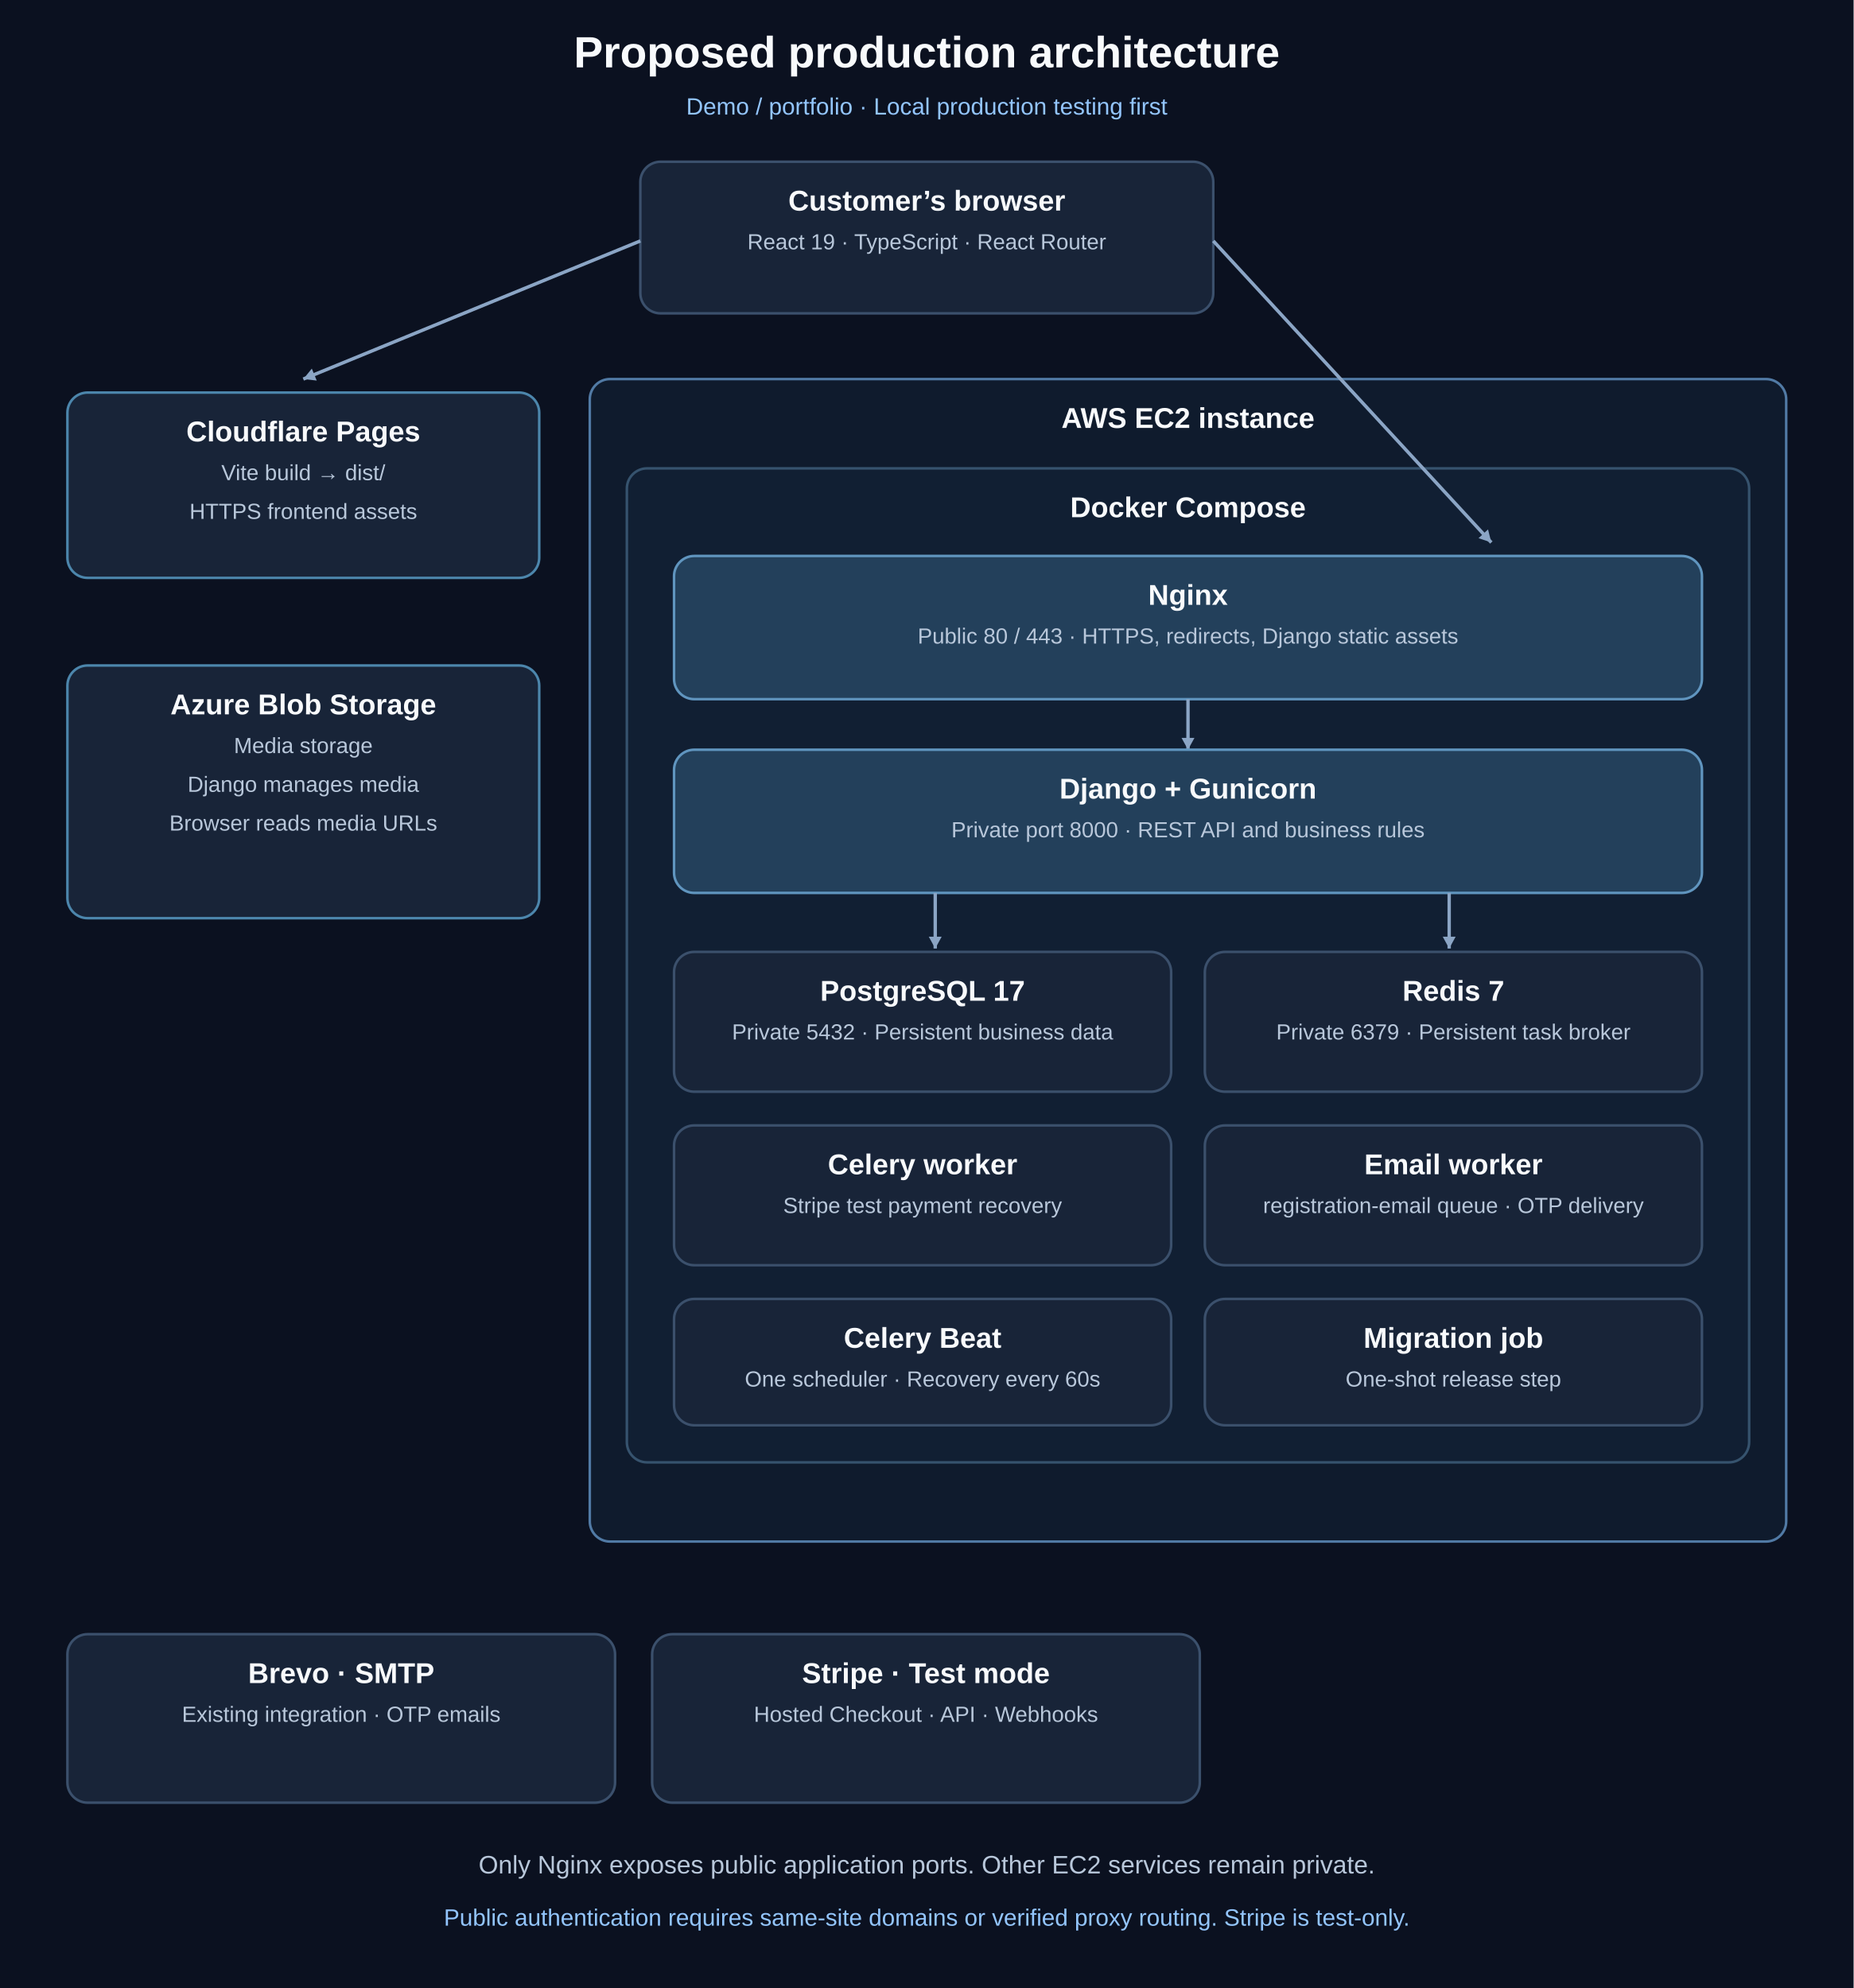
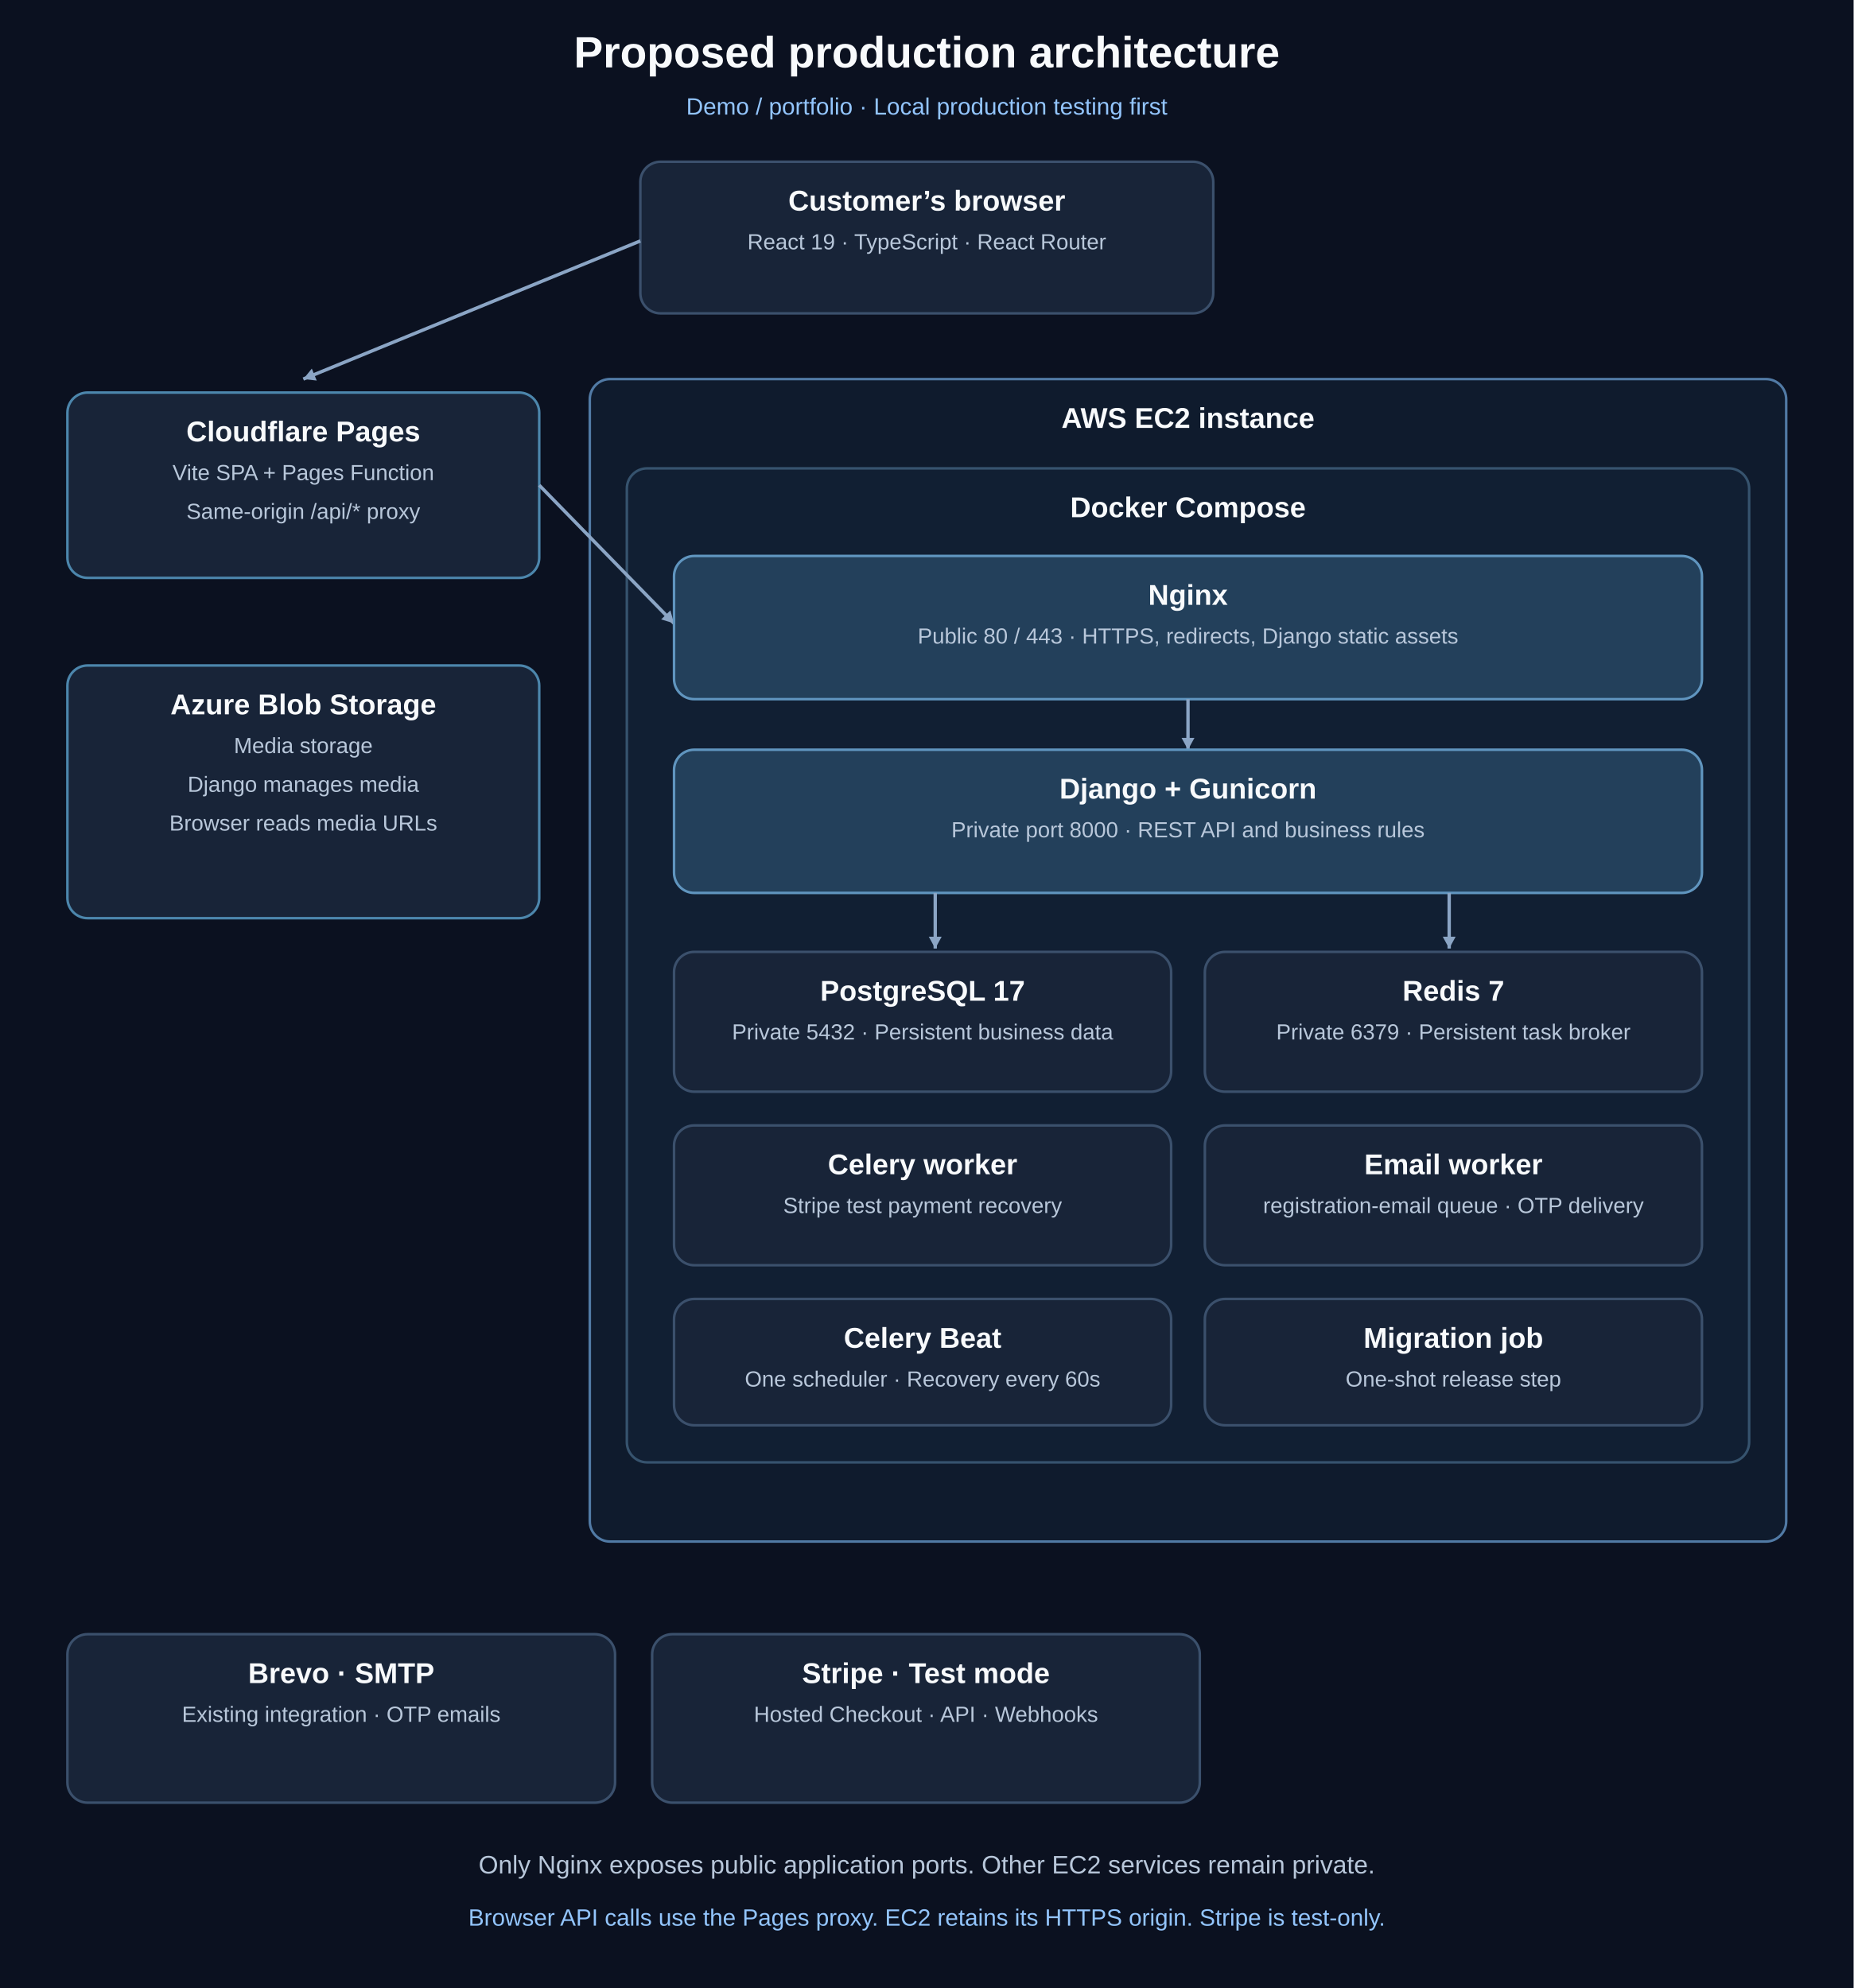
- <svg xmlns="http://www.w3.org/2000/svg" width="1100" height="1180" viewBox="0 0 1100 1180" content="&lt;mxfile&gt;&lt;diagram id=&quot;production&quot; name=&quot;Production architecture&quot;&gt;5ZrZdqM4EIafhss+RwizXcaOJ5lzOtOeONO5lkHGamPkEcJO+umnBMJmS9pxIMv0lU0hCam++ksLGNZk83AlyHZ1w0MaGxiFD4Z1aWBs2o4JP8ryqC3I9ApLJFiobUfDnP2kZUFtzVhI01pByXks2bZuDHiS0EDWbEQIvq8XW/K4/tQtiWjLMA9I3Lbes1CutNVE6HjjmrJoVT4a2/rOhpSltSFdkZDvKyZralgTwbks/m0eJjRW7isdo+sZ+I8nChw6J2giT6yD23V0M6l8LEcteJaEVNUwDWu8XzFJ51sSqLt7AA22ldzEcIXg75LF8YTHXOR1LdPDI8sDeyoFX9PKHWthIydQNXgiK/altyTL0q5DwHThmsQsSuAigK5SKDzeUSEZwLnQNzYsDFWfx8UIdiTO9AgmWSr5BipNseEhw/dTuL9Q8QA27Kh+qr7fUgJBg5HpK6dNsDF24c/d4xZiQLCtrFrLsrc8U70pnggdog8VN2qnX1F4uBSPUGRViQ5f49kfQ8kaaZtuxfL0tVaM7+hg1oEcHVqucYY/GnU3duv9sI8CzyFvhT3mWbiMYZRgn4E20wrs7zAeFQUZgyQAvlOh4Rh+np9YKpUvj4Wv7+5mc5UxBPSOJmGOIKUyPQu8abbJY69OflQHD3rphfyoKE/DVqJ7LhRgxBcqfSoMMQycBV1ovQWxA1uDaHtA0JhItqs/t2s4uuqMs0Q+LQVz1PBIyjMRUF2rkfYabZmNtjC2621JIiIqu9rKHXwY1Uk+t4dWG1qaCxx2IbFNlxD7NLVh9Dq1XdwrhUwnysySVJIEen+OPJyOxOiajcRo/4LgmfpwBs+MprkELXdNiI5tOfTEzOi9jtUlD9Zq1kITvtny9DxOdgcnx3HqnFxc5+R6vXByP20ec3F/eczz7FpbVrmgGySPeUNrQy1/7EUXEgf59mL5NquGvyKWPFTm/lm2iCFQMFKTRu5AjEYK2nExqJcHkzw6QiZg75EWl5c/SBLx3EUQNMHr1g0l7arezOayoR5dloV60Zv/efWG6hoZmY2Z4gV6a7U1GnLdUKL9vwvuoBEDw010lSUs4CKpSlCwHcmX61suZC5FhGq7sen8Dn4uZn8qGPn6fJGlLKGp2umJLKZvprhWTJypONP8tJKz7bpM7GYSeoHkWm05jemyX8nhT+t0z0G9Ob3V1rBOf8fjiLc8hZrxVEaCzv/+CnZorCu/2SMLVxPbjIqUpZLmdCopLSSSnJfRrFZGw779bEaznZ4y2uj34HwLS0DFqJuwY7n+k4QlSddGfjS5PvNQ8QS+rtlMqT3xHfyg42PwhWHT3O97Lta1A+S5FGyrIEuqThDBE4+bAixsCfiOli4dXrOO088+2xz+QORDMJ1uCIu7kAoagToFzMw8+UJ1qX8zmtGqiL/dzVRSpjEbEnJTuL1Bdn8PyAfhjimRFcbfEgUzDVY0hJ2CqG0sDrpFVP866Ly9hNveS/xKxa77zDLwJYAHP7r5GIBvWFQoFcw/+KKO+Eu64kUqjilJc+KSbodC2dRqbyj990P5lu/uLn5m+Wu7caw4ornkQr2cPxK9gVUWyUfdvHM4T9iQpHjphzZF4UORcfnuF6KBhJUS6J/br2e+1CvfSJz+Us/y+1l44cEPij6GvGEy3vFqdp7fqHn3QHX6AFM1SyLlGmj8mAsa83Q+jZ9JGbUpW7iZxWuUfbefI9jTjiI+P+XDIvr4BUaxmt7wsCrza9hOw0AxmqxosOZZ7fOM4iTwcHlPFyvO18Mxtzy3D+hwefwEqDhKOX5KZU3/Aw==&lt;/diagram&gt;&lt;/mxfile&gt;" role="img" aria-labelledby="title desc">
+ <svg xmlns="http://www.w3.org/2000/svg" width="1100" height="1180" viewBox="0 0 1100 1180" content="&lt;mxfile&gt;&lt;diagram id=&quot;production&quot; name=&quot;Production architecture&quot;&gt;5VrbcuI4EP0aXrZqqmT5yiMQJtmqyQ4bMptnYQujwbZYWQYyX78tW4BvyRAPzmXnBexWS5b69Gm12h6Yk3h/LchmdcsDGg0wCvYD82qAsWE7BvwpyaOWIMMrJKFggZadBHP2gx4UtTRjAU0ripLzSLJNVejzJKG+rMiIEHxXVVvyqPrUDQlpQzD3SdSUPrBArrTUQOjUcENZuDo8Gtu6JSYHbS1IVyTgu5LInA7MieBcFlfxfkIjZb6DYXS/Af78hMJxcoIm8sw+uNlHD5PKx8OqBc+SgKoexsAc71ZM0vmG+Kp1B0CDbCXjCO4QXC5ZFE14xEXe1zQ8bJkeyFMp+JqWWsyFjRxf9eCJLMmX3pIsD3LtAoYL9yRiYQI3PkyVgvJ4S4VkAM5IN8QsCNScx8UKtiTK9AomWSp5DJ2meOChwXCYQvtC+QPIsKPmqeZ+Rwk4DUbGUBltggdjFy7uHzfgA4JtZFl60L3jmZpN8USYEN2XzKiNfk3h4VI8gsqq5B1DDc/u5EqmpWV6FNPT95oxQ0c7s3bk8DhyBWe40FC3w26+HeyW7znktWCPeBYsI1glyGfAzbQE9j+wHhDPZ6PccuOTCvqcJb5kPClpz0lMP3HBQpYUhiYbBr9/KCsKvn/s5ACG0fQA7FU9wKo6APDmIh5gFfo0aAS851yCJsFIhVEFR0TSlPltEHsLYvu2BqRpAUEjItm2+ty25eiuM84S+TQlDKtmkZRnwqe6Vy381cYyamNhbFfHkkSEVLaNlRv4uKqzbG73zTq0NBY4aIPENlxC7PNYh9GvsW70MAfBdKLELEklSWD2XejhtARI16gFSPsnCHbkh9N7hDSMJXC5bWN0bNOhZ0ZI79ewuuL+Wu1eaMLjDU+74WS34OQ4ThUnF1dxcr2L4OR+3DiGa57r1SzygjhmoepYpot6jGNe39xQaZC9aIPEQUN7sXyd7OEv2Ov3pRRgli0icBSM1KaRGxAjS20+p6Tw5v5+BsFvkntHwAScQdLi9uo7SUKemwicxs+hSalq7UA4z27yzainDTWPMNHTDvoCvg0/LN9cZFcsYhm1neIFfGuMZfWZNxyg/b8T7siRIhu/zhLmc1HOwmeCbUmetm+4kDkVEaqcyqbze/gbzf5UYCQB/C6ylCU0VXm9yCL6aoxr+ERHxhnGh6WcbVdpYteD0Aso1xjLqaX9l6Uc/rBG9xx0MaM3xurX6G9YlnjNatSMpzIUdP73F5DDYG3xzbZMXA5sMypSlkqao1MKaQGRpFtEMxsRDQ/tZyOa7Vwoolm/B853kAIqjNoRdkx3+CTCkqTrQV6iXHcsLp6Br2vUQ+qF8O290PE+8IVl09zuOy7WlULyXAq2USBLmsrcEo9xASwcCfiWim71wg6cdZzLnLON/gsi7wLTaUxY1AapoCGwUxBVF/5Etda/Gc1omcRf72cqKNOI9QlynbgXA9n9PUA+EndMiSxh/DVRYKb+igZwUhCVg8WRt4jqfwd1O0u4zbPEz1jsus+kgS8BuPfSzfsA+JaFBVNB/J0vqhB/Sle8CMURJWmOuKSbvqCsc/ViUA7fDsrXfIc3+pHlr+/GkcIRzSUX6iX9CdFbyLJIvup6y7GeEJNEv9mLC+WjyvjwDhi8gQQlDfTt7ks3ehuHNxLnv9Qzh5dJvHDvhaL3QW/YjLe8HJ3nt2rfPaI63cNWzZJQmQYGP8WC2j6db+MdUUZNlE1cj+IVlIf1onxXlM8qRXx8lI9J9OlLjCKbjnlQpvkNHKdhoRhNVtRf86zymUZRCTzePtDFivN1f5ibnnsJ0OH29ClQUUo5fVJlTv8D&lt;/diagram&gt;&lt;/mxfile&gt;" role="img" aria-labelledby="title desc">
  <rect width="1100" height="1180" fill="#0b1120" />
  <text x="550" y="40" font-family="Arial, Helvetica, sans-serif" font-size="26" fill="#f8fafc" font-weight="700" text-anchor="middle">Proposed production architecture</text>
  <text x="550" y="68" font-family="Arial, Helvetica, sans-serif" font-size="14" fill="#93c5fd" font-weight="400" text-anchor="middle">Demo / portfolio · Local production testing first</text>
  <g data-cell-id="2">
    <rect x="380.0" y="96.0" width="340.0" height="90.0" rx="12" fill="#182438" stroke="#3b506c" stroke-width="1.5" />
  </g>
  <text x="550.0" y="125.0" font-family="Arial, Helvetica, sans-serif" font-size="17" fill="#f8fafc" font-weight="700" text-anchor="middle">Customer’s browser</text>
  <text x="550.0" y="148.0" font-family="Arial, Helvetica, sans-serif" font-size="13" fill="#b8c7da" font-weight="400" text-anchor="middle">React 19 · TypeScript · React Router</text>
  <g data-cell-id="3">
    <rect x="40.0" y="233.0" width="280.0" height="110.0" rx="12" fill="#182438" stroke="#4c86ac" stroke-width="1.5" />
  </g>
  <text x="180.0" y="262.0" font-family="Arial, Helvetica, sans-serif" font-size="17" fill="#f8fafc" font-weight="700" text-anchor="middle">Cloudflare Pages</text>
-   <text x="180.0" y="285.0" font-family="Arial, Helvetica, sans-serif" font-size="13" fill="#b8c7da" font-weight="400" text-anchor="middle">Vite build → dist/</text>
-   <text x="180.0" y="308.0" font-family="Arial, Helvetica, sans-serif" font-size="13" fill="#b8c7da" font-weight="400" text-anchor="middle">HTTPS frontend assets</text>
+   <text x="180.0" y="285.0" font-family="Arial, Helvetica, sans-serif" font-size="13" fill="#b8c7da" font-weight="400" text-anchor="middle">Vite SPA + Pages Function</text>
+   <text x="180.0" y="308.0" font-family="Arial, Helvetica, sans-serif" font-size="13" fill="#b8c7da" font-weight="400" text-anchor="middle">Same-origin /api/* proxy</text>
  <path d="M380.0 143.0 L180.0 225.0" stroke="#8ba5c5" stroke-width="2" fill="none" />
  <polygon points="180.0,225.0 185.041,218.788 187.951,225.885" fill="#8ba5c5" />
  <g data-cell-id="5">
    <rect x="350.0" y="225.0" width="710.0" height="690.0" rx="12" fill="#0f1b2d" stroke="#517aa5" stroke-width="1.5" />
  </g>
  <text x="705.0" y="254.0" font-family="Arial, Helvetica, sans-serif" font-size="17" fill="#f8fafc" font-weight="700" text-anchor="middle">AWS EC2 instance</text>
  <g data-cell-id="6">
    <rect x="372.0" y="278.0" width="666.0" height="590.0" rx="12" fill="#111f33" stroke="#36536e" stroke-width="1.5" />
  </g>
  <text x="705.0" y="307.0" font-family="Arial, Helvetica, sans-serif" font-size="17" fill="#f8fafc" font-weight="700" text-anchor="middle">Docker Compose</text>
-   <path d="M720.0 143.0 L885.0 322.0" stroke="#8ba5c5" stroke-width="2" fill="none" />
-   <polygon points="885.0,322.0 877.422,319.437 883.062,314.238" fill="#8ba5c5" />
+   <path d="M320 288 L400 370" stroke="#8ba5c5" stroke-width="2" fill="none" />
+   <polygon points="400,370 392.352,367.653 397.843,362.296" fill="#8ba5c5" />
  <g data-cell-id="8">
    <rect x="400.0" y="330.0" width="610.0" height="85.0" rx="12" fill="#23405b" stroke="#6095bf" stroke-width="1.5" />
  </g>
  <text x="705.0" y="359.0" font-family="Arial, Helvetica, sans-serif" font-size="17" fill="#f8fafc" font-weight="700" text-anchor="middle">Nginx</text>
  <text x="705.0" y="382.0" font-family="Arial, Helvetica, sans-serif" font-size="13" fill="#b8c7da" font-weight="400" text-anchor="middle">Public 80 / 443 · HTTPS, redirects, Django static assets</text>
  <path d="M705.0 415.0 L705.0 445.0" stroke="#8ba5c5" stroke-width="2" fill="none" />
  <polygon points="705.0,445.0 701.165,437.979 708.835,437.979" fill="#8ba5c5" />
  <g data-cell-id="10">
    <rect x="400.0" y="445.0" width="610.0" height="85.0" rx="12" fill="#23405b" stroke="#6095bf" stroke-width="1.5" />
  </g>
  <text x="705.0" y="474.0" font-family="Arial, Helvetica, sans-serif" font-size="17" fill="#f8fafc" font-weight="700" text-anchor="middle">Django + Gunicorn</text>
  <text x="705.0" y="497.0" font-family="Arial, Helvetica, sans-serif" font-size="13" fill="#b8c7da" font-weight="400" text-anchor="middle">Private port 8000 · REST API and business rules</text>
  <path d="M555.0 530.0 L555.0 563.0" stroke="#8ba5c5" stroke-width="2" fill="none" />
  <polygon points="555.0,563.0 551.165,555.979 558.835,555.979" fill="#8ba5c5" />
  <path d="M860.0 530.0 L860.0 563.0" stroke="#8ba5c5" stroke-width="2" fill="none" />
  <polygon points="860.0,563.0 856.165,555.979 863.835,555.979" fill="#8ba5c5" />
  <g data-cell-id="13">
    <rect x="400.0" y="565.0" width="295.0" height="83.0" rx="12" fill="#182438" stroke="#3b506c" stroke-width="1.5" />
  </g>
  <text x="547.5" y="594.0" font-family="Arial, Helvetica, sans-serif" font-size="17" fill="#f8fafc" font-weight="700" text-anchor="middle">PostgreSQL 17</text>
  <text x="547.5" y="617.0" font-family="Arial, Helvetica, sans-serif" font-size="13" fill="#b8c7da" font-weight="400" text-anchor="middle">Private 5432 · Persistent business data</text>
  <g data-cell-id="14">
    <rect x="715.0" y="565.0" width="295.0" height="83.0" rx="12" fill="#182438" stroke="#3b506c" stroke-width="1.5" />
  </g>
  <text x="862.5" y="594.0" font-family="Arial, Helvetica, sans-serif" font-size="17" fill="#f8fafc" font-weight="700" text-anchor="middle">Redis 7</text>
  <text x="862.5" y="617.0" font-family="Arial, Helvetica, sans-serif" font-size="13" fill="#b8c7da" font-weight="400" text-anchor="middle">Private 6379 · Persistent task broker</text>
  <g data-cell-id="15">
    <rect x="400.0" y="668.0" width="295.0" height="83.0" rx="12" fill="#182438" stroke="#3b506c" stroke-width="1.5" />
  </g>
  <text x="547.5" y="697.0" font-family="Arial, Helvetica, sans-serif" font-size="17" fill="#f8fafc" font-weight="700" text-anchor="middle">Celery worker</text>
  <text x="547.5" y="720.0" font-family="Arial, Helvetica, sans-serif" font-size="13" fill="#b8c7da" font-weight="400" text-anchor="middle">Stripe test payment recovery</text>
  <g data-cell-id="16">
    <rect x="715.0" y="668.0" width="295.0" height="83.0" rx="12" fill="#182438" stroke="#3b506c" stroke-width="1.5" />
  </g>
  <text x="862.5" y="697.0" font-family="Arial, Helvetica, sans-serif" font-size="17" fill="#f8fafc" font-weight="700" text-anchor="middle">Email worker</text>
  <text x="862.5" y="720.0" font-family="Arial, Helvetica, sans-serif" font-size="13" fill="#b8c7da" font-weight="400" text-anchor="middle">registration-email queue · OTP delivery</text>
  <g data-cell-id="17">
    <rect x="400.0" y="771.0" width="295.0" height="75.0" rx="12" fill="#182438" stroke="#3b506c" stroke-width="1.5" />
  </g>
  <text x="547.5" y="800.0" font-family="Arial, Helvetica, sans-serif" font-size="17" fill="#f8fafc" font-weight="700" text-anchor="middle">Celery Beat</text>
  <text x="547.5" y="823.0" font-family="Arial, Helvetica, sans-serif" font-size="13" fill="#b8c7da" font-weight="400" text-anchor="middle">One scheduler · Recovery every 60s</text>
  <g data-cell-id="18">
    <rect x="715.0" y="771.0" width="295.0" height="75.0" rx="12" fill="#182438" stroke="#3b506c" stroke-width="1.5" />
  </g>
  <text x="862.5" y="800.0" font-family="Arial, Helvetica, sans-serif" font-size="17" fill="#f8fafc" font-weight="700" text-anchor="middle">Migration job</text>
  <text x="862.5" y="823.0" font-family="Arial, Helvetica, sans-serif" font-size="13" fill="#b8c7da" font-weight="400" text-anchor="middle">One-shot release step</text>
  <g data-cell-id="19">
    <rect x="40.0" y="395.0" width="280.0" height="150.0" rx="12" fill="#182438" stroke="#4c86ac" stroke-width="1.5" />
  </g>
  <text x="180.0" y="424.0" font-family="Arial, Helvetica, sans-serif" font-size="17" fill="#f8fafc" font-weight="700" text-anchor="middle">Azure Blob Storage</text>
  <text x="180.0" y="447.0" font-family="Arial, Helvetica, sans-serif" font-size="13" fill="#b8c7da" font-weight="400" text-anchor="middle">Media storage</text>
  <text x="180.0" y="470.0" font-family="Arial, Helvetica, sans-serif" font-size="13" fill="#b8c7da" font-weight="400" text-anchor="middle">Django manages media</text>
  <text x="180.0" y="493.0" font-family="Arial, Helvetica, sans-serif" font-size="13" fill="#b8c7da" font-weight="400" text-anchor="middle">Browser reads media URLs</text>
  <g data-cell-id="20">
    <rect x="40.0" y="970.0" width="325.0" height="100.0" rx="12" fill="#182438" stroke="#3b506c" stroke-width="1.5" />
  </g>
  <text x="202.5" y="999.0" font-family="Arial, Helvetica, sans-serif" font-size="17" fill="#f8fafc" font-weight="700" text-anchor="middle">Brevo · SMTP</text>
  <text x="202.5" y="1022.0" font-family="Arial, Helvetica, sans-serif" font-size="13" fill="#b8c7da" font-weight="400" text-anchor="middle">Existing integration · OTP emails</text>
  <g data-cell-id="21">
    <rect x="387.0" y="970.0" width="325.0" height="100.0" rx="12" fill="#182438" stroke="#3b506c" stroke-width="1.5" />
  </g>
  <text x="549.5" y="999.0" font-family="Arial, Helvetica, sans-serif" font-size="17" fill="#f8fafc" font-weight="700" text-anchor="middle">Stripe · Test mode</text>
  <text x="549.5" y="1022.0" font-family="Arial, Helvetica, sans-serif" font-size="13" fill="#b8c7da" font-weight="400" text-anchor="middle">Hosted Checkout · API · Webhooks</text>
  <text x="550" y="1112" font-family="Arial, Helvetica, sans-serif" font-size="15" fill="#b8c7da" font-weight="400" text-anchor="middle">Only Nginx exposes public application ports. Other EC2 services remain private.</text>
-   <text x="550" y="1143" font-family="Arial, Helvetica, sans-serif" font-size="14" fill="#93c5fd" font-weight="400" text-anchor="middle">Public authentication requires same-site domains or verified proxy routing. Stripe is test-only.</text>
+   <text x="550" y="1143" font-family="Arial, Helvetica, sans-serif" font-size="14" fill="#93c5fd" font-weight="400" text-anchor="middle">Browser API calls use the Pages proxy. EC2 retains its HTTPS origin. Stripe is test-only.</text>
</svg>
